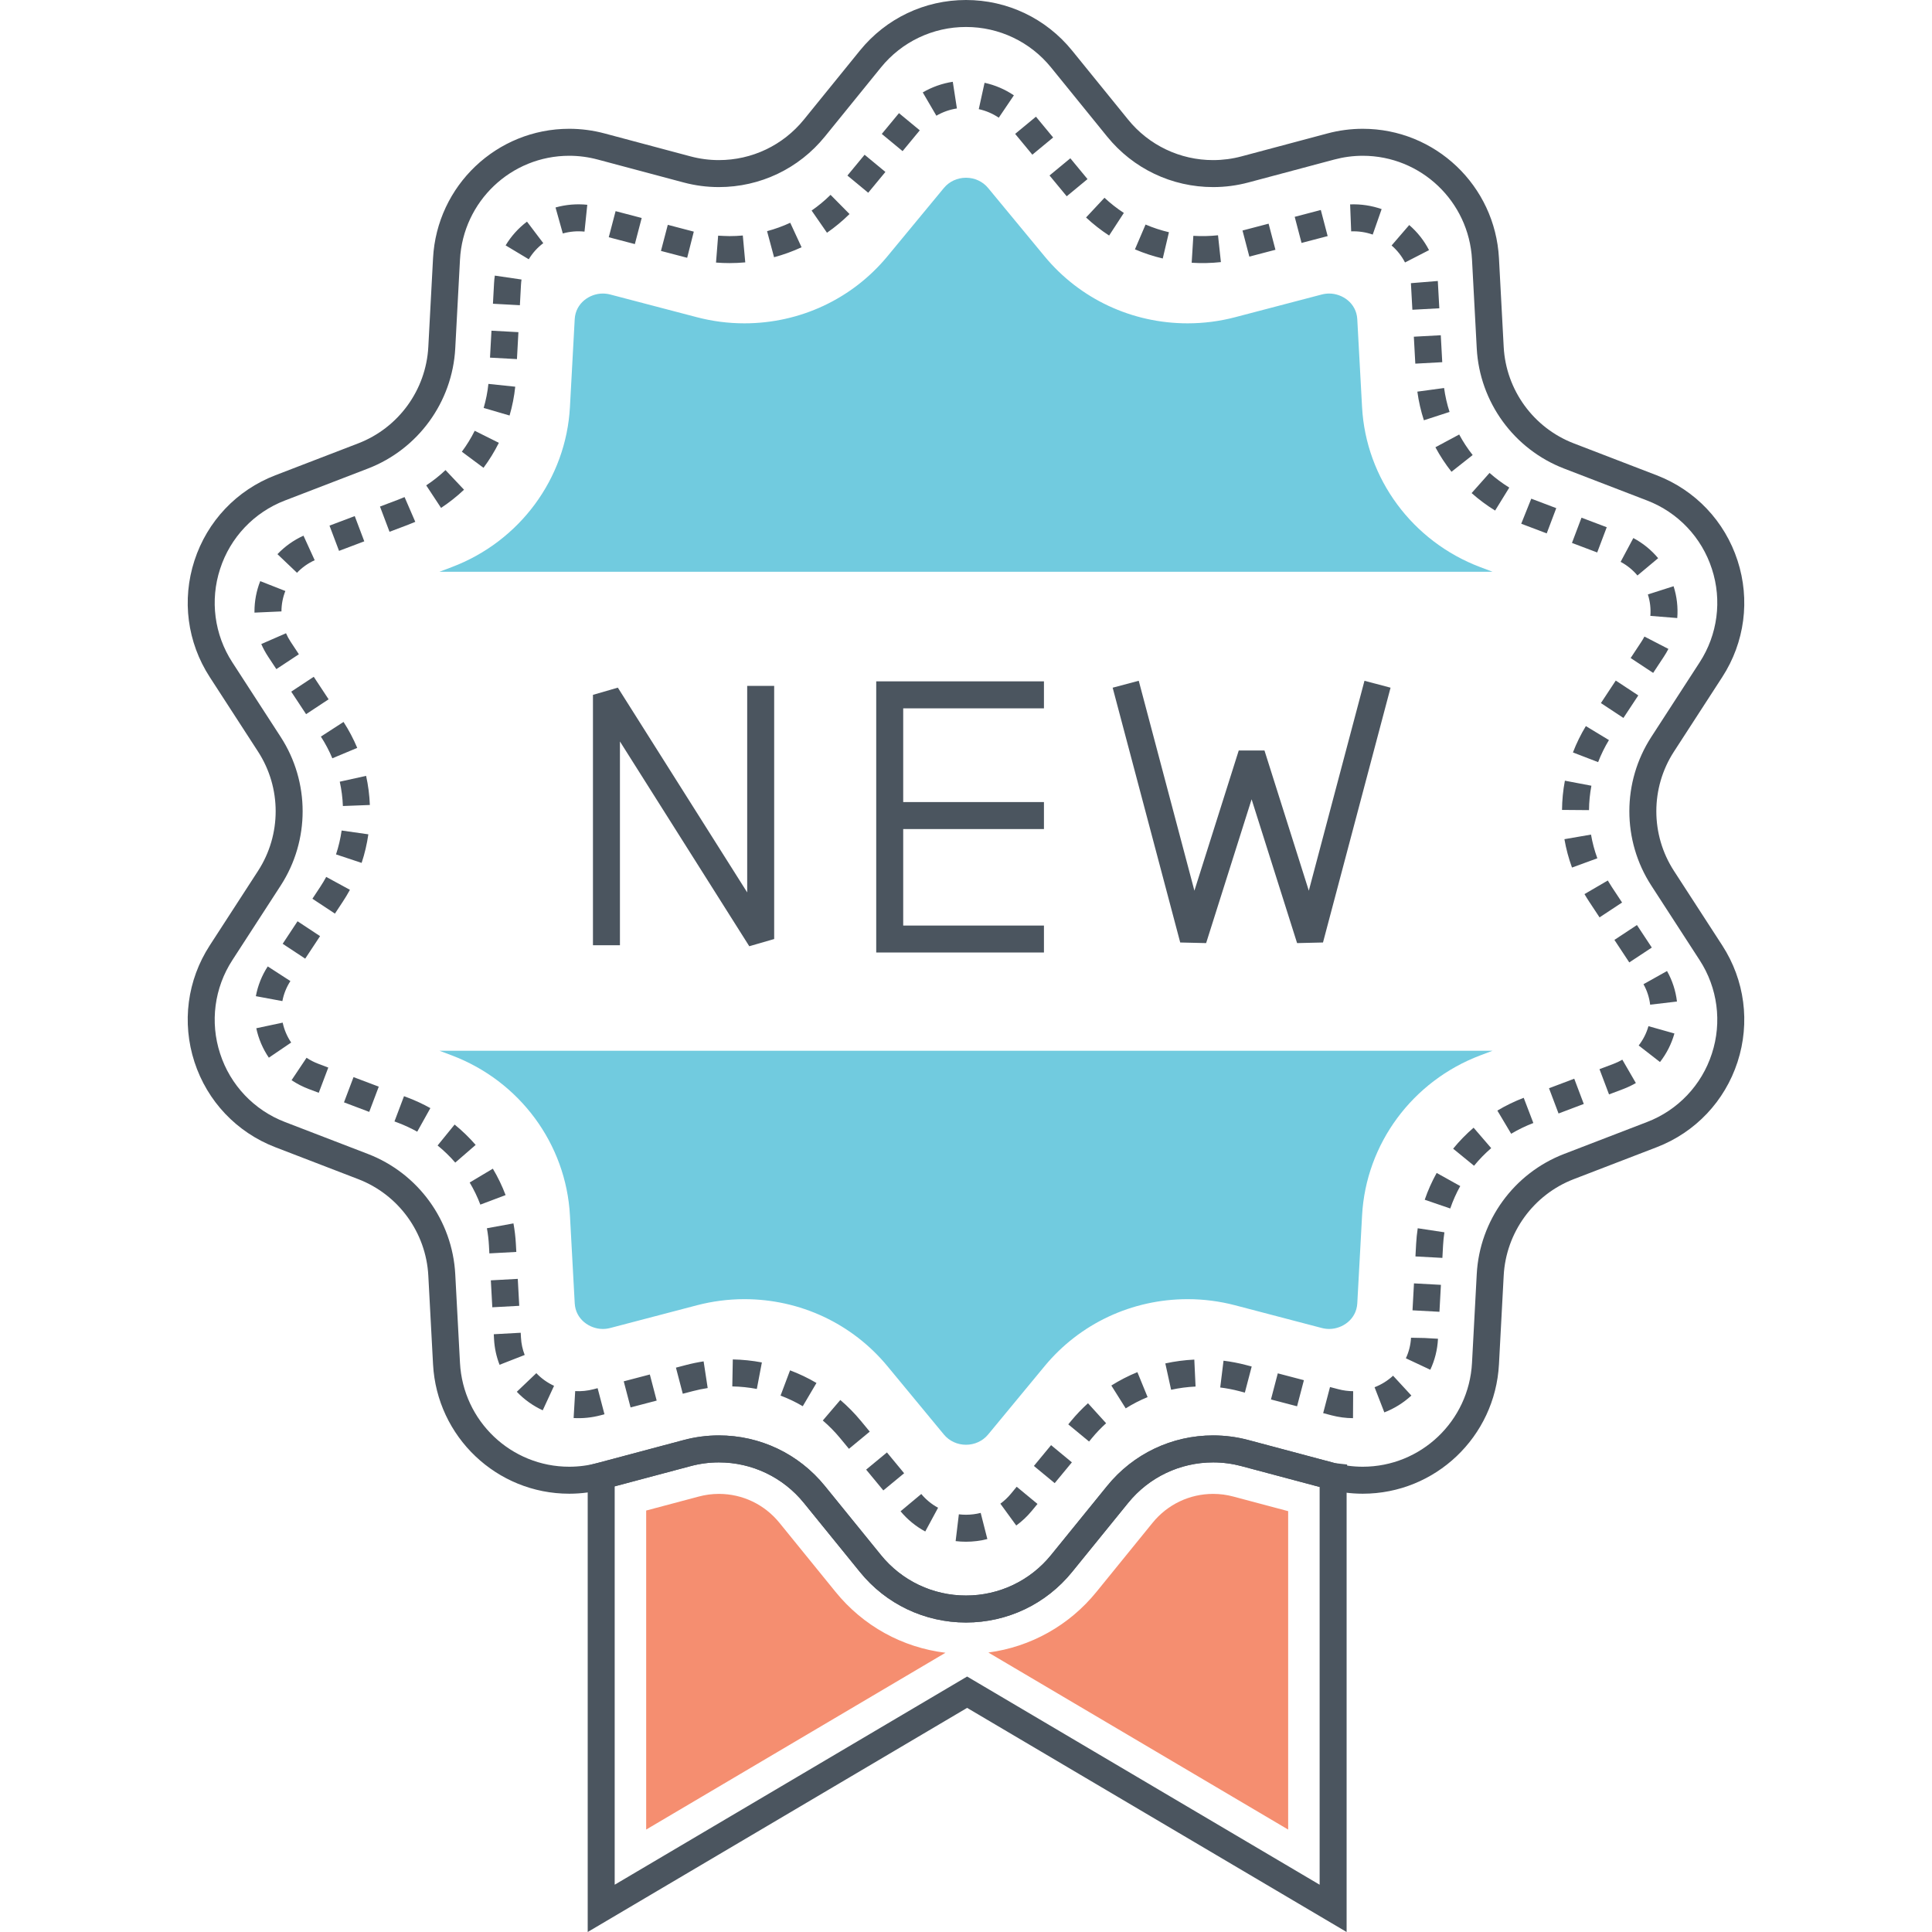
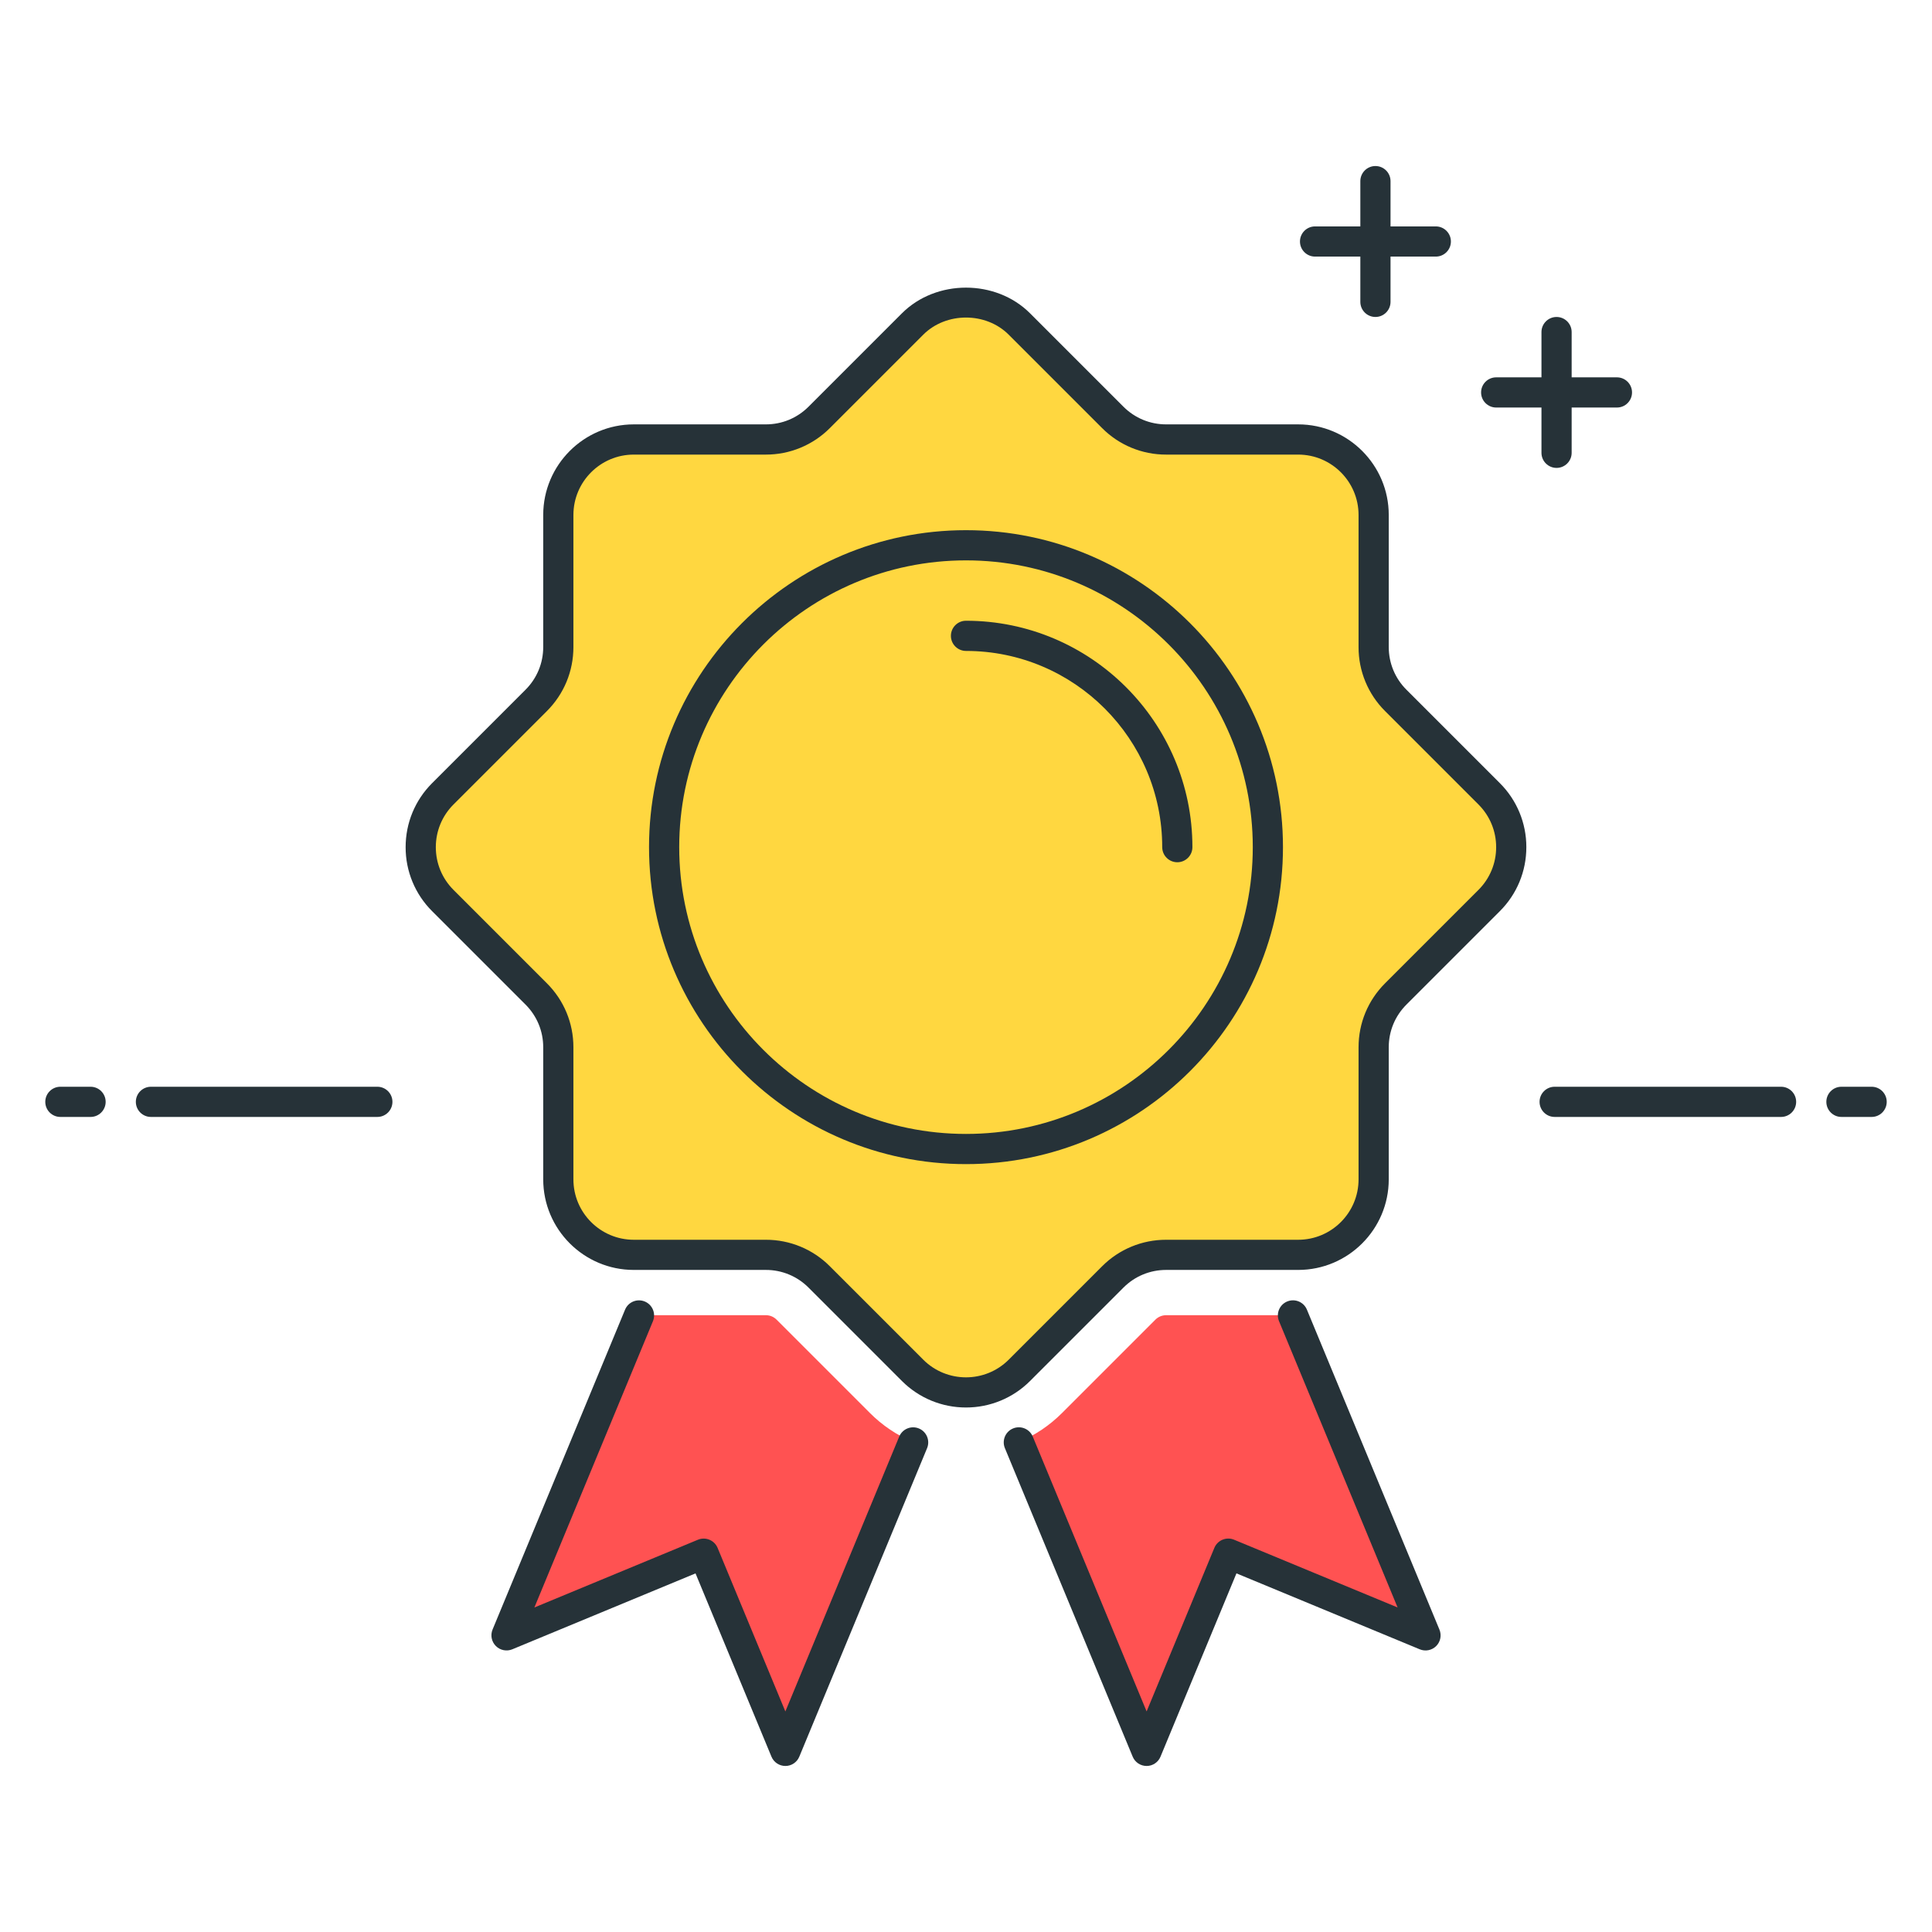
- <svg xmlns="http://www.w3.org/2000/svg" t="1582407787799" class="icon" viewBox="0 0 1024 1024" version="1.1" p-id="5963" width="36" height="36">
-   <defs>
-     <style type="text/css" />
-   </defs>
-   <path d="M784.548 300.576c-35.986-13.6-60.57-46.9-62.628-84.824l-2.538-46.59c-0.462-8.5-7.922-13.578-14.874-13.578-1.328 0-2.678 0.176-4.002 0.522l-45.896 12.028a99.118 99.118 0 0 1-25.134 3.24c-29.534 0-57.17-12.944-75.822-35.512l-29.934-36.22c-2.852-3.452-7.124-5.434-11.726-5.434-4.596 0-8.872 1.98-11.726 5.434l-29.93 36.22c-18.652 22.568-46.29 35.512-75.826 35.512-8.47 0-16.92-1.088-25.11-3.234l-45.916-12.032a15.79 15.79 0 0 0-4.002-0.524c-6.95 0-14.41 5.078-14.874 13.582l-2.53 46.56c-2.054 37.938-26.638 71.246-62.632 84.85l-6.542 2.474h558.176l-6.534-2.474zM232.916 556.91l6.542 2.472c35.998 13.604 60.576 46.908 62.624 84.832l2.534 46.578c0.466 8.504 7.928 13.584 14.874 13.584a15.9 15.9 0 0 0 4.006-0.524l45.908-12.032a99.272 99.272 0 0 1 25.122-3.236c29.53 0 57.166 12.944 75.82 35.514l29.93 36.218c2.852 3.456 7.128 5.436 11.726 5.436 4.6 0 8.874-1.98 11.726-5.436l29.934-36.218c18.65-22.57 46.288-35.514 75.822-35.514a99.2 99.2 0 0 1 25.13 3.238l45.9 12.03a15.812 15.812 0 0 0 4.002 0.524c6.95-0.002 14.41-5.08 14.874-13.582l2.538-46.582c2.058-37.93 26.642-71.23 62.628-84.83l6.54-2.472h-558.18z" fill="#71CBDF" p-id="5964" />
-   <path d="M887.218 461.576c-12.438-19.194-12.438-44 0-63.192l25.618-39.53c11.922-18.394 14.874-40.9 8.1-61.748s-22.39-37.32-42.846-45.194l-43.958-16.922c-21.348-8.216-35.928-28.284-37.144-51.122l-2.51-47.036c-2.054-38.452-33.762-68.572-72.192-68.572a72.82 72.82 0 0 0-18.776 2.48l-45.512 12.148a58.128 58.128 0 0 1-14.982 1.968 57.86 57.86 0 0 1-45.116-21.494l-29.678-36.578C554.41 9.762 533.92 0 512 0s-42.412 9.762-56.224 26.784l-29.674 36.578c-11.086 13.66-27.528 21.494-45.112 21.494h-0.004a58.268 58.268 0 0 1-14.982-1.968l-45.512-12.148a72.82 72.82 0 0 0-18.776-2.48c-38.43 0-70.138 30.12-72.192 68.572l-2.51 47.036c-1.218 22.84-15.798 42.906-37.144 51.122l-43.958 16.922c-20.456 7.874-36.072 24.346-42.846 45.194s-3.822 43.354 8.1 61.748l25.616 39.53c12.438 19.192 12.438 43.998 0 63.192l-25.616 39.528c-11.922 18.394-14.874 40.9-8.1 61.748 6.774 20.846 22.39 37.318 42.846 45.194l43.958 16.922c21.348 8.216 35.928 28.284 37.144 51.122l2.51 47.036c2.054 38.456 33.764 68.576 72.192 68.574a72.886 72.886 0 0 0 18.776-2.48l45.512-12.148a58.128 58.128 0 0 1 14.982-1.968 57.862 57.862 0 0 1 45.116 21.496l29.678 36.578c13.81 17.022 34.302 26.784 56.222 26.784s42.41-9.762 56.222-26.784L597.9 796.6a57.87 57.87 0 0 1 45.118-21.496c5.05 0 10.09 0.662 14.982 1.968l45.512 12.148a72.82 72.82 0 0 0 18.776 2.48c38.428-0.002 70.138-30.124 72.192-68.574l2.51-47.036c1.218-22.84 15.798-42.906 37.144-51.122l43.958-16.922c20.456-7.874 36.072-24.346 42.846-45.194 6.774-20.846 3.822-43.354-8.1-61.748l-25.62-39.528z m20.116 96.856a57.85 57.85 0 0 1-34.384 36.264l-43.958 16.922c-26.6 10.24-44.768 35.248-46.288 63.71l-2.51 47.034c-1.646 30.86-27.084 55.032-57.908 55.034-5.05 0-10.126-0.672-15.09-1.996l-45.512-12.148a72.368 72.368 0 0 0-18.67-2.452c-21.918 0-42.41 9.764-56.224 26.788l-29.678 36.578a57.852 57.852 0 0 1-45.114 21.492 57.86 57.86 0 0 1-45.116-21.492l-29.676-36.578c-13.814-17.024-34.306-26.788-56.224-26.788-6.294 0-12.576 0.826-18.67 2.452L316.8 775.4c-4.96 1.324-10.038 1.996-15.09 1.996-30.824 0.002-56.262-24.172-57.908-55.032l-2.51-47.036c-1.52-28.462-19.69-53.47-46.288-63.71l-43.958-16.922a57.864 57.864 0 0 1-34.384-36.264 57.858 57.858 0 0 1 6.5-49.55l25.616-39.528c15.502-23.918 15.502-54.83 0-78.748l-25.616-39.528a57.858 57.858 0 0 1-6.5-49.55 57.85 57.85 0 0 1 34.384-36.264l43.958-16.922c26.6-10.24 44.768-35.248 46.288-63.71l2.51-47.036c1.646-30.858 27.084-55.032 57.908-55.032 5.05 0 10.126 0.672 15.09 1.996l45.512 12.148a72.354 72.354 0 0 0 18.668 2.452h0.008c21.912 0 42.406-9.764 56.22-26.786l29.676-36.578A57.854 57.854 0 0 1 512 14.304a57.86 57.86 0 0 1 45.114 21.492l29.68 36.578c13.812 17.022 34.304 26.786 56.222 26.786 6.294 0 12.576-0.826 18.67-2.452l45.512-12.148a58.574 58.574 0 0 1 15.09-1.996c30.824 0 56.262 24.174 57.908 55.032l2.51 47.036c1.52 28.462 19.69 53.47 46.288 63.71l43.958 16.922a57.864 57.864 0 0 1 34.384 36.264 57.852 57.852 0 0 1-6.5 49.548l-25.62 39.53c-15.5 23.918-15.5 54.83 0 78.75l25.62 39.528a57.86 57.86 0 0 1 6.498 49.548z" fill="#4B555F" p-id="5965" />
-   <path d="M154.084 340.212c-0.962-1.456-1.8-2.996-2.492-4.578l-13.106 5.724a44.684 44.684 0 0 0 3.66 6.732l4.328 6.558 11.938-7.878-4.328-6.558z m24.01 112.64l13.576 4.504a87.346 87.346 0 0 0 3.56-15.15l-14.158-2.014a72.964 72.964 0 0 1-2.978 12.66z m14.982-165.936l-5.056-13.378-13.38 5.058 5.056 13.378 13.38-5.058zM161.762 508.106l7.88-11.936-11.938-7.88-7.88 11.936 11.938 7.88z m-7.408-141.52l7.878 11.938 11.938-7.878-7.878-11.938-11.938 7.878z m27.728 16.054l-12.008 7.768a73.408 73.408 0 0 1 6.074 11.508l13.194-5.524a88.056 88.056 0 0 0-7.26-13.752z m91.006-177.68l-14.224-1.488a72.174 72.174 0 0 1-2.512 12.742l13.73 4.016a86.512 86.512 0 0 0 3.006-15.27z m1.682-28.91l-14.28-0.778-0.778 14.282 14.28 0.778 0.778-14.282zM181.738 427.206l14.294-0.546a86.9 86.9 0 0 0-1.988-15.438l-13.962 3.09c0.932 4.23 1.492 8.568 1.656 12.894z m64.208-167.65l-9.82-10.398a75.12 75.12 0 0 1-10.226 8.094l7.868 11.944a89.78 89.78 0 0 0 12.178-9.64z m18.46-24.846l-12.798-6.388a74.248 74.248 0 0 1-6.818 11.094l11.476 8.532a88.714 88.714 0 0 0 8.14-13.238z m-50.272 346.292l-5.056 13.378 1.922 0.728a76.246 76.246 0 0 1 10.14 4.712l6.966-12.492a90.452 90.452 0 0 0-12.046-5.598l-1.926-0.728z m5.976-304.416l-5.68-13.124c-1.128 0.488-2.272 0.952-3.426 1.39l-9.604 3.63 5.056 13.378 9.608-3.63a95.074 95.074 0 0 0 4.046-1.644z m56.024-125.654c0.052-0.94 0.146-1.866 0.28-2.778l-14.148-2.078c-0.198 1.34-0.336 2.702-0.41 4.082l-0.588 10.836 14.28 0.776 0.586-10.838z m-35.176 445.098l-9.022 11.098a74.874 74.874 0 0 1 9.36 9.07l10.812-9.366a89.66 89.66 0 0 0-11.15-10.802z m20.258 23.39l-12.282 7.334a73.606 73.606 0 0 1 5.66 11.72l13.38-5.05a87.794 87.794 0 0 0-6.758-14.004zM182.32 584.268l13.378 5.056 5.056-13.378-13.378-5.056-5.056 13.378z m-46.482-39.274a43.932 43.932 0 0 0 6.656 15.6l11.836-8.034a29.68 29.68 0 0 1-4.5-10.544l-13.992 2.978z m18.082-25.004l-12.008-7.768a43.502 43.502 0 0 0-6.306 15.77l14.062 2.612a29.32 29.32 0 0 1 4.252-10.614z m119.508 139.344a86.9 86.9 0 0 0-1.288-10.91l-14.07 2.574c0.55 3 0.91 6.066 1.078 9.11l0.226 4.212 14.284-0.772-0.23-4.214zM151.242 313.242l-13.312-5.23a43.68 43.68 0 0 0-3.052 16.05l0.004 0.638 14.298-0.638a29.54 29.54 0 0 1 2.062-10.82z m11.24 247.392l-7.948 11.89c2.836 1.896 5.92 3.48 9.166 4.704l5.242 1.98 5.056-13.378-5.242-1.982a30.88 30.88 0 0 1-6.274-3.214z m10.424-95.852a72.712 72.712 0 0 1-3.2 5.324l-4.122 6.246 11.938 7.88 4.12-6.244a87.208 87.208 0 0 0 3.828-6.364l-12.564-6.842z m670.57-48.332l-14.052-2.668a87.082 87.082 0 0 0-1.52 15.492l14.304 0.112a72.48 72.48 0 0 1 1.268-12.936z m-14.302 28.336a86.982 86.982 0 0 0 4.016 15.038l13.432-4.912a72.804 72.804 0 0 1-3.354-12.562l-14.094 2.436z m-59.852-194.736l11.22-8.87a74.096 74.096 0 0 1-7.144-10.884l-12.604 6.76a88.564 88.564 0 0 0 8.528 12.994z m-14.632-27.3l13.604-4.418a72.63 72.63 0 0 1-2.894-12.676l-14.172 1.916c0.694 5.134 1.856 10.24 3.462 15.178z m96.916 56.692l-13.378-5.058-5.056 13.378 13.378 5.058 5.056-13.378z m24.602 77.208l5.648-8.558c0.898-1.358 1.706-2.744 2.434-4.152l-12.71-6.556c-0.494 0.956-1.046 1.9-1.658 2.828l-5.65 8.562 11.936 7.876z m-126.066-163.908l14.28-0.778-0.778-14.282-14.28 0.778 0.778 14.282zM287.95 128.878l-8.632-11.404a44.374 44.374 0 0 0-11.326 12.584l12.264 7.358a30.102 30.102 0 0 1 7.694-8.538z m572.5 251.646l7.878-11.938-11.938-7.878-7.878 11.938 11.938 7.878z m-26.764 18.29l13.354 5.13a73.284 73.284 0 0 1 5.732-11.686l-12.236-7.41a87.7 87.7 0 0 0-6.85 13.966z m21.988 99.354l7.88 11.936 11.938-7.88-7.88-11.936-11.938 7.88z m12.206-193.146l10.974-9.172a44.17 44.17 0 0 0-13.154-10.676l-6.738 12.618a29.864 29.864 0 0 1 8.918 7.23zM507.182 57.484l-2.184-14.136a44.99 44.99 0 0 0-15.92 5.638l7.22 12.344a30.794 30.794 0 0 1 10.884-3.846z m-19.684 11.594l-11.024-9.11-9.11 11.026 11.024 9.11 9.11-11.026zM450.266 113.44l-10.056-10.17a75.14 75.14 0 0 1-10.036 8.328l8.144 11.758a89.78 89.78 0 0 0 11.948-9.916z m19.012-22.308l-11.024-9.112-9.112 11.026 11.024 9.112 9.112-11.026z m88.908-18.26l-9.112-11.026-11.024 9.112 9.112 11.026 11.024-9.112z m117.826 59.514l-3.626-13.834-13.834 3.626 3.626 13.834 13.834-3.626z m68.674 6.726l12.724-6.536a44.128 44.128 0 0 0-10.496-13.302l-9.34 10.834a29.848 29.848 0 0 1 7.112 9.004z m-41.002-13.978l-3.626-13.834-13.836 3.626 3.626 13.834 13.836-3.626z m-138.302-21.102l11.024-9.112-9.112-11.026-11.024 9.112 9.112 11.026z m183.206 60.144l14.28-0.776-0.8-14.472-14.256 1.16 0.776 14.088zM166.792 296.926l-5.936-13.01a44.452 44.452 0 0 0-13.8 9.8l10.354 9.868a30.154 30.154 0 0 1 9.382-6.658z m581.076 412.1a29.312 29.312 0 0 1-2.726 10.894l12.948 6.076a43.5 43.5 0 0 0 4.058-16.182l0.014-0.25-7.14-0.398-7.154-0.14z m-19.316 26.24l5.178 13.334a45.12 45.12 0 0 0 14.326-8.932l-9.698-10.512a30.874 30.874 0 0 1-9.806 6.11z m22.02-75.936l-0.358 6.604 14.28 0.776 0.358-6.604c0.128-2.324 0.368-4.666 0.714-6.96l-14.14-2.144a85.92 85.92 0 0 0-0.854 8.328z m-34.98-550.998l0.558 14.292a30.918 30.918 0 0 1 11.42 1.708l4.726-13.5a45.124 45.124 0 0 0-16.704-2.5z m33.066 586.164l14.28 0.778 0.778-14.282-14.28-0.778-0.778 14.282z m-474.224-16.67l-14.28 0.778 0.778 14.282 14.28-0.778-0.778-14.282zM645.572 124.7a77.652 77.652 0 0 1-13.074 0.294l-0.884 14.274a91.62 91.62 0 0 0 15.49-0.348l-1.532-14.22z m-27.928 597.942l3.068 13.97c4.236-0.932 8.6-1.508 12.962-1.712l-0.666-14.286c-5.17 0.242-10.34 0.924-15.364 2.028z m87.288 12.512l-3.626 13.834 4.47 1.172c3.726 0.974 7.54 1.48 11.344 1.502l0.084-14.302a31.622 31.622 0 0 1-7.804-1.036l-4.468-1.17zM607.168 119.01l-5.624 13.15a90.202 90.202 0 0 0 14.738 4.846l3.282-13.922a75.74 75.74 0 0 1-12.396-4.074zM648.494 721.2l-1.75 14.196c3.386 0.418 6.772 1.068 10.062 1.93l2.994 0.784 3.626-13.834-2.992-0.784a91.012 91.012 0 0 0-11.94-2.292z m106.638-85.31l13.53 4.634a73.42 73.42 0 0 1 5.296-11.88l-12.496-6.96a87.628 87.628 0 0 0-6.33 14.206z m104.602-157.54l-5.446-8.246a74.596 74.596 0 0 1-2.126-3.422l-12.352 7.212a89.4 89.4 0 0 0 2.542 4.092l5.442 8.244 11.94-7.88z m8.802 75.776l11.296 8.774a44.014 44.014 0 0 0 7.644-15.13l-13.768-3.884a29.72 29.72 0 0 1-5.172 10.24z m-13.292 9.726l-7.482 2.828 5.056 13.378 7.484-2.828a46.004 46.004 0 0 0 6.74-3.196l-7.166-12.378c-1.466 0.85-3.024 1.588-4.632 2.196z m15.834-42.2a28.988 28.988 0 0 1 3.538 10.846l14.206-1.664a43.2 43.2 0 0 0-5.266-16.174l-12.478 6.992z m-100.882 87.176l11.076 9.046a74.866 74.866 0 0 1 9.098-9.338l-9.334-10.836a89.166 89.166 0 0 0-10.84 11.128z m116.834-298.12l-13.624 4.36a29.572 29.572 0 0 1 1.318 11.36l14.256 1.15a43.8 43.8 0 0 0-1.95-16.87z m-66.026 266.086l5.056 13.378 13.378-5.056-5.056-13.378-13.378 5.056z m-27.374 11.834l7.324 12.286a76.222 76.222 0 0 1 11.754-5.696l-5.112-13.358a90.864 90.864 0 0 0-13.966 6.768z m-4.14-337.974l-9.502 10.69a89.544 89.544 0 0 0 12.452 9.264l7.51-12.172a75.17 75.17 0 0 1-10.46-7.782z m22.116 13.654l-5.322 13.276 13.506 5.124 5.056-13.378-13.24-5.022z m-137.974 477.428l13.838 3.626 3.626-13.834-13.838-3.626-3.626 13.834zM418.846 118.074a76.674 76.674 0 0 1-12.284 4.45l3.706 13.814a90.92 90.92 0 0 0 14.58-5.282l-6.002-12.982z m-55.272 605.416l-5.312 1.392 3.626 13.834 5.314-1.392a76.826 76.826 0 0 1 7.888-1.63l-2.156-14.14c-3.144 0.48-6.294 1.13-9.36 1.936z m-32.982 8.644l3.626 13.834 13.834-3.626-3.626-13.834-13.834 3.626z m63.11-607.312a77.404 77.404 0 0 1-7.044 0.322c-2.22-0.084-4.028-0.08-6.03-0.238l-1.126 14.258a89.88 89.88 0 0 0 7.122 0.282h0.046c2.766 0 5.57-0.128 8.336-0.382l-1.304-14.242z m-5.572 610.006a77.58 77.58 0 0 1 13.006 1.344l2.672-14.052a92.078 92.078 0 0 0-15.408-1.594l-0.27 14.302zM367.726 122.77l-13.78-3.608-3.626 13.834 13.896 3.638 3.51-13.864z m-91.594 586.256l-0.144-2.638-14.28 0.782 0.142 2.632a43.68 43.68 0 0 0 2.928 13.566l13.32-5.21a29.4 29.4 0 0 1-1.966-9.132z m63.98-593.49l-13.834-3.626-3.626 13.834 13.834 3.626 3.626-13.834z m-66.196 622.136a44.968 44.968 0 0 0 13.742 9.82l6.002-12.982a30.75 30.75 0 0 1-9.394-6.706l-10.35 9.868z m35.882-614.91l1.476-14.226a44.96 44.96 0 0 0-16.834 1.434l3.86 13.772a30.7 30.7 0 0 1 11.498-0.98z m4.802 613.562c-3.21 0.84-6.522 1.176-9.736 0.988l-0.834 14.28a45.83 45.83 0 0 0 14.196-1.432l2.156-0.566-3.632-13.834-2.15 0.564z m173.696 55.522l-10.982 9.16a44.48 44.48 0 0 0 13.094 10.718l6.792-12.588a30.288 30.288 0 0 1-8.904-7.29z m59.684-14.862l11.026 9.112 9.112-11.026-11.026-9.112-9.112 11.026z m-12.186 14.746a30.684 30.684 0 0 1-5.578 5.254l8.418 11.564a45.042 45.042 0 0 0 8.186-7.706l3.076-3.722-11.024-9.112-3.078 3.722z m31.934-38.64l-1.524 1.844 11.024 9.112 1.524-1.844a75.774 75.774 0 0 1 7.51-7.86l-9.604-10.598a90.03 90.03 0 0 0-8.93 9.346z m17.668-648.27l-9.764 10.452a89.65 89.65 0 0 0 12.222 9.572l7.808-11.984a74.868 74.868 0 0 1-10.266-8.04z m-63.558-60.94l-3.068 13.97a30.53 30.53 0 0 1 10.602 4.534l8.008-11.852a44.8 44.8 0 0 0-15.542-6.652z m-9.832 758.964h-0.012c-1.262 0-2.526-0.074-3.78-0.226l-1.708 14.2c1.812 0.218 3.658 0.328 5.488 0.328h0.016c3.812 0 7.62-0.478 11.31-1.416l-3.534-13.86a31.544 31.544 0 0 1-7.78 0.974z m-55.734-49.758a89.74 89.74 0 0 0-10.886-11.064l-9.288 10.876a75.668 75.668 0 0 1 9.148 9.298l4.714 5.706 11.026-9.11-4.714-5.706z m13.826 16.734l-11.024 9.11 9.11 11.026 11.024-9.11-9.11-11.026z m118.934-35.464l7.618 12.108a75.382 75.382 0 0 1 11.602-5.966l-5.414-13.238a89.872 89.872 0 0 0-13.806 7.096z m-175.322 5.342a75.592 75.592 0 0 1 11.772 5.626l7.264-12.322a90.016 90.016 0 0 0-14.002-6.692l-5.034 13.388zM396.028 363.546v109.446l-68.554-108.526-13.196 3.818v132.704h14.302v-107.992l68.552 108.528 13.198-3.82v-134.158zM553.314 375.436v-14.302h-88.898v143.722h88.898v-14.302h-74.596v-115.118z" fill="#4B555F" p-id="5966" />
-   <path d="M471.566 425.116h81.748v14.302h-81.748zM723.2 360.824l-29.502 111.256-23.502-74.304h-13.636l-23.5 74.304-29.502-111.256-13.824 3.668 35.808 135.046 13.73 0.324 24.106-76.214 24.106 76.214 13.73-0.324 35.808-135.046zM707.676 775.504l-45.958-12.23a72.356 72.356 0 0 0-18.72-2.47c-21.892 0-42.376 9.77-56.194 26.8l-29.708 36.574c-11.064 13.656-27.502 21.486-45.1 21.486-17.594 0-34.034-7.832-45.104-21.494l-29.702-36.564c-13.82-17.034-34.294-26.802-56.172-26.802-6.304 0-12.594 0.832-18.68 2.466l-50.844 13.522V1024l201.098-118.79L713.736 1024V782.576l0.278-6.348-6.338-0.724z m-8.24 223.436l-186.842-110.344-186.796 110.342V787.788l40.236-10.7a57.716 57.716 0 0 1 14.984-1.982c17.548 0 33.974 7.84 45.068 21.514l29.698 36.56c13.796 17.024 34.284 26.786 56.212 26.786s42.418-9.762 56.206-26.778l29.704-36.57c11.094-13.67 27.53-21.512 45.092-21.512 5.058 0 10.11 0.666 15.026 1.984l41.41 11.022V998.94z" fill="#4B555F" p-id="5967" />
-   <path d="M442.838 843.708l-29.708-36.574c-7.91-9.75-19.616-15.342-32.112-15.342-3.59 0-7.174 0.474-10.712 1.426l-27.818 7.4v169.086l158.63-93.706c-22.802-2.774-43.622-14.204-58.28-32.29z m210.852-50.504a41.252 41.252 0 0 0-10.69-1.412c-12.51 0-24.22 5.59-32.14 15.35l-29.686 36.546c-14.46 17.846-34.9 29.208-57.318 32.184l158.896 93.838v-168.766l-29.062-7.74z" fill="#F58E70" p-id="5968" />
+ <svg xmlns="http://www.w3.org/2000/svg" t="1588884243401" class="icon" viewBox="0 0 1024 1024" version="1.1" p-id="5167" width="36" height="36">
+   <path d="M234.704 420.736l49.504-49.504a40 40 0 0 0 11.712-28.288v-70.016a40 40 0 0 1 40-40h70a40 40 0 0 0 28.288-11.712l49.504-49.504a40.016 40.016 0 0 1 56.576 0l49.504 49.504a40 40 0 0 0 28.288 11.712h70.016a40 40 0 0 1 40 40v70.016a40 40 0 0 0 11.712 28.288l49.504 49.504a40.016 40.016 0 0 1 0 56.576l-49.504 49.504a40 40 0 0 0-11.712 28.288v70a40 40 0 0 1-40 40H618.08a40 40 0 0 0-28.288 11.712l-49.504 49.504a40.016 40.016 0 0 1-56.576 0L434.208 676.8a40 40 0 0 0-28.288-11.712h-70a40 40 0 0 1-40-40v-70a40 40 0 0 0-11.712-28.288l-49.504-49.504a40 40 0 0 1 0-56.56z" fill="#FFD740" p-id="5168" />
+   <path d="M512 746a47.872 47.872 0 0 1-33.952-14.032l-49.504-49.504a31.776 31.776 0 0 0-22.624-9.376h-70c-26.464 0-48-21.536-48-48v-70.016c0-8.544-3.328-16.576-9.376-22.624l-49.504-49.504a47.696 47.696 0 0 1-14.048-33.936c0-12.832 4.992-24.88 14.048-33.936l49.504-49.504c6.048-6.048 9.376-14.096 9.376-22.64v-70c0-26.464 21.536-48 48-48h70c8.544 0 16.576-3.328 22.624-9.376l49.504-49.504c18.144-18.128 49.76-18.128 67.888 0l49.504 49.504c6.048 6.048 14.08 9.376 22.624 9.376h70c26.464 0 48 21.536 48 48v70c0 8.544 3.328 16.592 9.376 22.64l49.504 49.504a47.68 47.68 0 0 1 14.048 33.936c0 12.816-4.992 24.88-14.048 33.936l-49.504 49.504c-6.048 6.048-9.376 14.08-9.376 22.624v70.016c0 26.464-21.536 48-48 48h-70c-8.544 0-16.576 3.328-22.624 9.376l-49.504 49.504a47.84 47.84 0 0 1-33.936 14.032zM335.92 240.944c-17.648 0-32 14.352-32 32v70c0 12.816-4.992 24.88-14.064 33.952l-49.504 49.504c-6.032 6.048-9.36 14.08-9.36 22.624s3.328 16.576 9.36 22.624l49.504 49.504c9.072 9.056 14.064 21.104 14.064 33.936v70.016c0 17.648 14.352 32 32 32h70a47.68 47.68 0 0 1 33.936 14.064l49.504 49.504c12.48 12.464 32.784 12.464 45.264 0l49.504-49.504a47.744 47.744 0 0 1 33.936-14.064h70c17.648 0 32-14.352 32-32v-70.016c0-12.832 4.992-24.88 14.064-33.936l49.504-49.504c6.032-6.048 9.36-14.08 9.36-22.624s-3.328-16.576-9.36-22.624l-49.504-49.504a47.712 47.712 0 0 1-14.064-33.952v-70c0-17.648-14.352-32-32-32h-70a47.68 47.68 0 0 1-33.936-14.064l-49.504-49.504c-12.096-12.096-33.168-12.096-45.264 0l-49.504 49.504a47.744 47.744 0 0 1-33.936 14.064h-70z m-101.216 179.792h0.16-0.16z" fill="#263238" p-id="5169" />
+   <path d="M618.064 697.088a8.016 8.016 0 0 0-5.664 2.336l-49.504 49.504a71.776 71.776 0 0 1-22.96 15.44L607.728 928l43.296-104.528 104.528 43.296-70.288-169.696h-67.2zM461.088 748.928l-49.504-49.504a7.92 7.92 0 0 0-5.664-2.336h-67.184l-70.288 169.696 104.528-43.296L416.272 928l67.776-163.632a71.68 71.68 0 0 1-22.96-15.44z" fill="#FF5252" p-id="5170" />
+   <path d="M607.728 936a8 8 0 0 1-7.392-4.944l-67.776-163.632a8 8 0 0 1 14.784-6.112l60.384 145.776 35.904-86.672a8 8 0 0 1 10.448-4.336l86.672 35.904-62.896-151.856a8 8 0 0 1 14.784-6.112l70.288 169.696a7.984 7.984 0 0 1-10.448 10.448l-97.136-40.24-40.24 97.12a7.952 7.952 0 0 1-7.376 4.96zM416.272 936a8 8 0 0 1-7.392-4.944l-40.24-97.12-97.136 40.24a8.016 8.016 0 0 1-10.448-10.448l70.288-169.696a8 8 0 0 1 14.784 6.112l-62.896 151.856 86.672-35.904a8 8 0 0 1 10.448 4.336l35.904 86.672 60.384-145.776a8 8 0 0 1 14.784 6.112l-67.776 163.632a7.968 7.968 0 0 1-7.376 4.928zM512 617.008c-92.64 0-168-75.36-168-168s75.36-168 168-168 168 75.36 168 168-75.36 168-168 168z m0-320c-83.808 0-152 68.192-152 152s68.192 152 152 152 152-68.192 152-152-68.192-152-152-152z" fill="#263238" p-id="5171" />
+   <path d="M624 457.008a8 8 0 0 1-8-8c0-57.344-46.656-104-104-104a8 8 0 0 1 0-16c66.176 0 120 53.824 120 120a8 8 0 0 1-8 8zM761.008 136h-64a8 8 0 0 1 0-16h64a8 8 0 0 1 0 16z" fill="#263238" p-id="5172" />
+   <path d="M729.008 168a8 8 0 0 1-8-8V96a8 8 0 0 1 16 0v64a8 8 0 0 1-8 8zM857.008 216h-64a8 8 0 0 1 0-16h64a8 8 0 0 1 0 16z" fill="#263238" p-id="5173" />
+   <path d="M825.008 248a8 8 0 0 1-8-8v-64a8 8 0 0 1 16 0v64a8 8 0 0 1-8 8zM200 592H80a8 8 0 0 1 0-16h120a8 8 0 0 1 0 16zM48 592H32a8 8 0 0 1 0-16h16a8 8 0 0 1 0 16zM944 592h-120a8 8 0 0 1 0-16H944a8 8 0 0 1 0 16z" fill="#263238" p-id="5174" />
+   <path d="M992 592h-16a8 8 0 0 1 0-16h16a8 8 0 0 1 0 16z" fill="#263238" p-id="5175" />
</svg>
